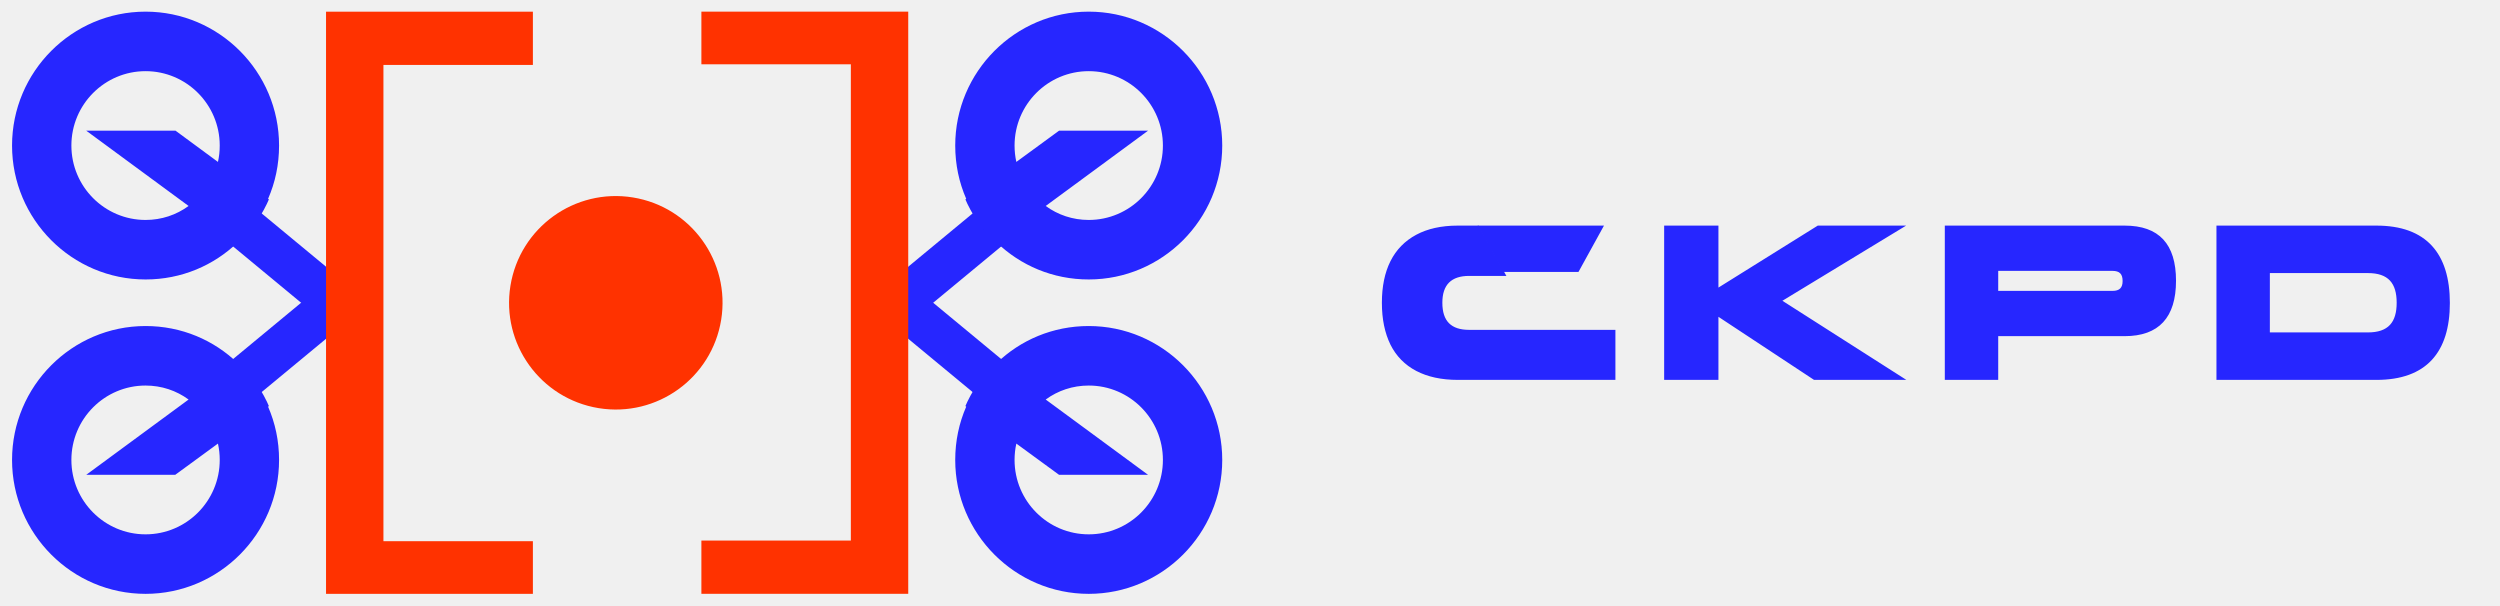
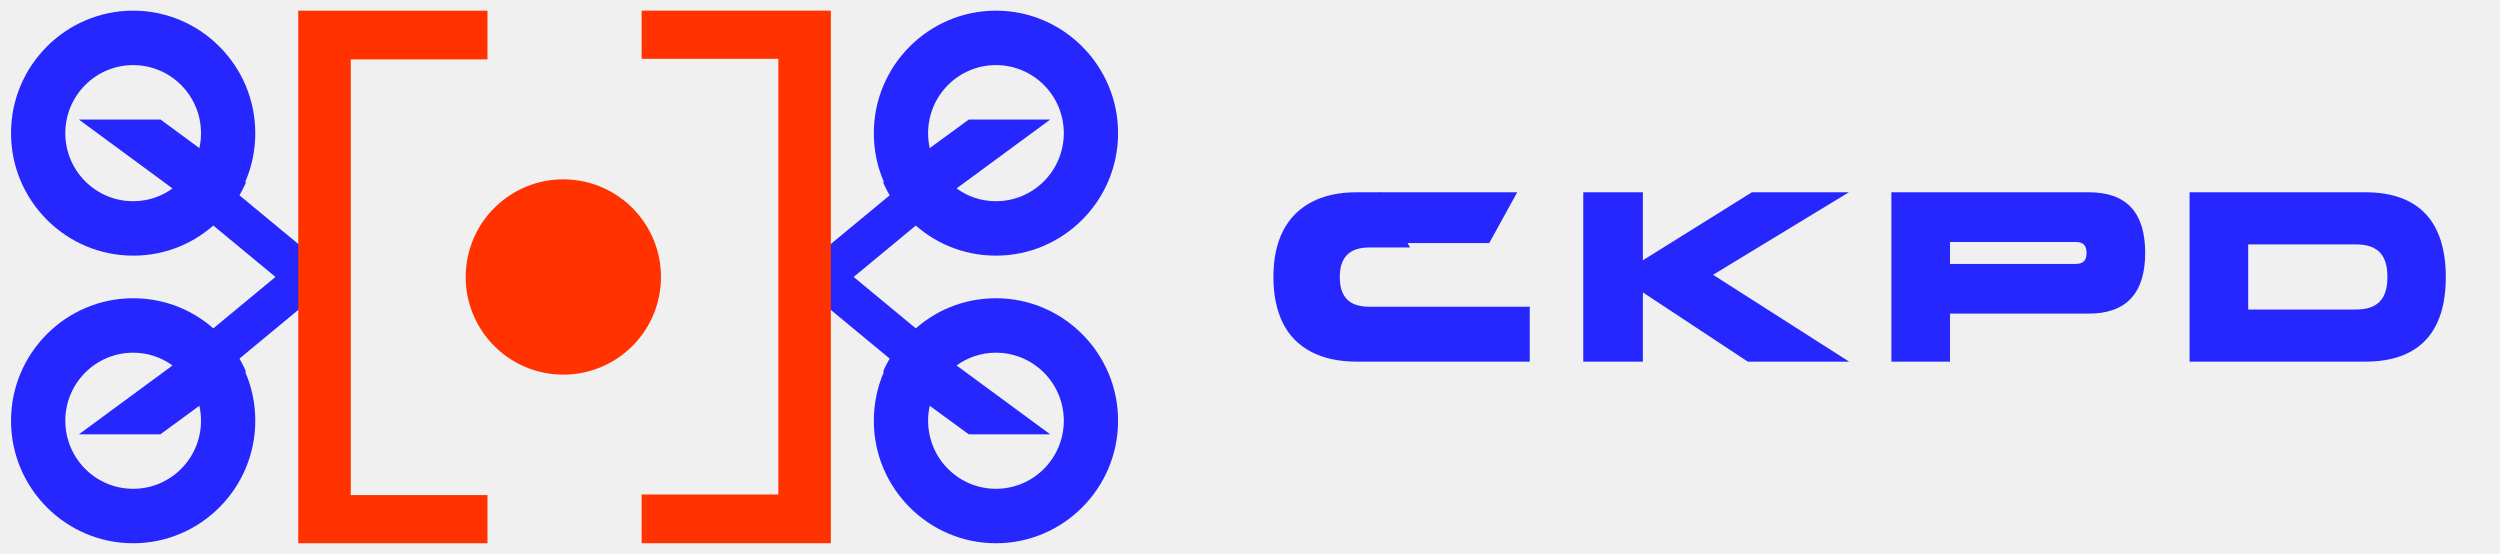
- <svg xmlns="http://www.w3.org/2000/svg" viewBox="0 0 2147 520" width="2147" height="520">
+ <svg xmlns="http://www.w3.org/2000/svg" viewBox="0 0 2347 520" width="2347" height="520">
  <g>
    <defs>
      <clipPath id="rot-ckpd-logo-blue-red-TL-z">
        <circle cx="40.203" cy="40.324" r="40.524" />
      </clipPath>
      <clipPath id="rot-ckpd-logo-blue-red-TR-z">
        <circle cx="165.281" cy="40.324" r="40.524" />
      </clipPath>
      <clipPath id="rot-ckpd-logo-blue-red-BL-z">
        <circle cx="40.203" cy="129.934" r="40.524" />
      </clipPath>
      <clipPath id="rot-ckpd-logo-blue-red-BR-z">
        <circle cx="165.281" cy="129.934" r="40.524" />
      </clipPath>
    </defs>
    <line x1="288" y1="260" x2="207.4" y2="193.3" stroke="#2626FF" stroke-width="37.5" />
    <line x1="288" y1="260" x2="207.4" y2="326.7" stroke="#2626FF" stroke-width="37.5" />
    <line x1="772" y1="260" x2="852.6" y2="193.3" stroke="#2626FF" stroke-width="37.5" />
    <line x1="772" y1="260" x2="852.6" y2="326.7" stroke="#2626FF" stroke-width="37.5" />
    <g transform="translate(10.35 10.00) scale(2.8519)">
      <path d="M165.281 89.609C154.47 89.609 144.732 93.821 137.496 100.811L129.544 94.986V75.272L137.496 69.447C144.732 76.437 154.47 80.649 165.281 80.649C187.437 80.649 205.484 62.547 205.484 40.324C205.484 18.101 187.437 0 165.281 0C143.124 0 125.077 18.101 125.077 40.324C125.077 46.059 126.239 51.436 128.383 56.364L125.881 58.246H79.692L77.101 56.364C79.245 51.436 80.407 46.059 80.407 40.324C80.407 18.101 62.36 0 40.203 0C18.047 0 0 18.101 0 40.324C0 62.547 18.047 80.649 40.203 80.649C51.014 80.649 60.752 76.437 67.988 69.447L75.94 75.272V94.986L67.988 100.811C60.752 93.821 51.014 89.609 40.203 89.609C18.047 89.609 0 107.711 0 129.934C0 152.157 18.047 170.258 40.203 170.258C62.36 170.258 80.407 152.157 80.407 129.934C80.407 124.199 79.245 118.822 77.101 113.894L79.603 112.012H125.881L128.383 113.894C126.239 118.822 125.077 124.199 125.077 129.934C125.077 152.157 143.124 170.258 165.281 170.258C187.437 170.258 205.484 152.157 205.484 129.934C205.484 107.711 187.437 89.609 165.281 89.609ZM165.281 17.922C177.61 17.922 187.616 27.958 187.616 40.324C187.616 52.69 177.61 62.727 165.281 62.727C160.456 62.727 155.989 61.203 152.326 58.515L183.149 35.844H156.346L143.481 45.253C143.124 43.64 142.945 42.027 142.945 40.324C142.945 27.958 152.951 17.922 165.281 17.922ZM62.002 45.253L49.227 35.844H22.335L53.158 58.515C49.495 61.203 45.028 62.727 40.203 62.727C27.874 62.727 17.868 52.69 17.868 40.324C17.868 27.958 27.874 17.922 40.203 17.922C52.532 17.922 62.539 27.958 62.539 40.324C62.539 42.027 62.36 43.64 62.002 45.253ZM40.203 152.336C27.874 152.336 17.868 142.3 17.868 129.934C17.868 117.568 27.874 107.531 40.203 107.531C45.028 107.531 49.495 109.055 53.158 111.743L22.335 134.414H49.137L62.002 125.005C62.36 126.618 62.539 128.231 62.539 129.934C62.539 142.3 52.532 152.336 40.203 152.336ZM111.676 94.09H93.808V76.168H111.676V94.09ZM165.281 152.336C152.951 152.336 142.945 142.3 142.945 129.934C142.945 128.231 143.124 126.618 143.481 125.005L156.346 134.414H183.149L152.326 111.743C155.989 109.055 160.456 107.531 165.281 107.531C177.61 107.531 187.616 117.568 187.616 129.934C187.616 142.3 177.61 152.336 165.281 152.336Z" fill="#2626FF" clip-path="url(#rot-ckpd-logo-blue-red-TL-z)" />
    </g>
    <g transform="translate(463.64 10.00) scale(2.8519)">
      <path d="M165.281 89.609C154.47 89.609 144.732 93.821 137.496 100.811L129.544 94.986V75.272L137.496 69.447C144.732 76.437 154.47 80.649 165.281 80.649C187.437 80.649 205.484 62.547 205.484 40.324C205.484 18.101 187.437 0 165.281 0C143.124 0 125.077 18.101 125.077 40.324C125.077 46.059 126.239 51.436 128.383 56.364L125.881 58.246H79.692L77.101 56.364C79.245 51.436 80.407 46.059 80.407 40.324C80.407 18.101 62.36 0 40.203 0C18.047 0 0 18.101 0 40.324C0 62.547 18.047 80.649 40.203 80.649C51.014 80.649 60.752 76.437 67.988 69.447L75.94 75.272V94.986L67.988 100.811C60.752 93.821 51.014 89.609 40.203 89.609C18.047 89.609 0 107.711 0 129.934C0 152.157 18.047 170.258 40.203 170.258C62.36 170.258 80.407 152.157 80.407 129.934C80.407 124.199 79.245 118.822 77.101 113.894L79.603 112.012H125.881L128.383 113.894C126.239 118.822 125.077 124.199 125.077 129.934C125.077 152.157 143.124 170.258 165.281 170.258C187.437 170.258 205.484 152.157 205.484 129.934C205.484 107.711 187.437 89.609 165.281 89.609ZM165.281 17.922C177.61 17.922 187.616 27.958 187.616 40.324C187.616 52.69 177.61 62.727 165.281 62.727C160.456 62.727 155.989 61.203 152.326 58.515L183.149 35.844H156.346L143.481 45.253C143.124 43.64 142.945 42.027 142.945 40.324C142.945 27.958 152.951 17.922 165.281 17.922ZM62.002 45.253L49.227 35.844H22.335L53.158 58.515C49.495 61.203 45.028 62.727 40.203 62.727C27.874 62.727 17.868 52.69 17.868 40.324C17.868 27.958 27.874 17.922 40.203 17.922C52.532 17.922 62.539 27.958 62.539 40.324C62.539 42.027 62.36 43.64 62.002 45.253ZM40.203 152.336C27.874 152.336 17.868 142.3 17.868 129.934C17.868 117.568 27.874 107.531 40.203 107.531C45.028 107.531 49.495 109.055 53.158 111.743L22.335 134.414H49.137L62.002 125.005C62.36 126.618 62.539 128.231 62.539 129.934C62.539 142.3 52.532 152.336 40.203 152.336ZM111.676 94.09H93.808V76.168H111.676V94.09ZM165.281 152.336C152.951 152.336 142.945 142.3 142.945 129.934C142.945 128.231 143.124 126.618 143.481 125.005L156.346 134.414H183.149L152.326 111.743C155.989 109.055 160.456 107.531 165.281 107.531C177.61 107.531 187.616 117.568 187.616 129.934C187.616 142.3 177.61 152.336 165.281 152.336Z" fill="#2626FF" clip-path="url(#rot-ckpd-logo-blue-red-TR-z)" />
    </g>
    <g transform="translate(10.35 24.44) scale(2.8519)">
      <path d="M165.281 89.609C154.47 89.609 144.732 93.821 137.496 100.811L129.544 94.986V75.272L137.496 69.447C144.732 76.437 154.47 80.649 165.281 80.649C187.437 80.649 205.484 62.547 205.484 40.324C205.484 18.101 187.437 0 165.281 0C143.124 0 125.077 18.101 125.077 40.324C125.077 46.059 126.239 51.436 128.383 56.364L125.881 58.246H79.692L77.101 56.364C79.245 51.436 80.407 46.059 80.407 40.324C80.407 18.101 62.36 0 40.203 0C18.047 0 0 18.101 0 40.324C0 62.547 18.047 80.649 40.203 80.649C51.014 80.649 60.752 76.437 67.988 69.447L75.94 75.272V94.986L67.988 100.811C60.752 93.821 51.014 89.609 40.203 89.609C18.047 89.609 0 107.711 0 129.934C0 152.157 18.047 170.258 40.203 170.258C62.36 170.258 80.407 152.157 80.407 129.934C80.407 124.199 79.245 118.822 77.101 113.894L79.603 112.012H125.881L128.383 113.894C126.239 118.822 125.077 124.199 125.077 129.934C125.077 152.157 143.124 170.258 165.281 170.258C187.437 170.258 205.484 152.157 205.484 129.934C205.484 107.711 187.437 89.609 165.281 89.609ZM165.281 17.922C177.61 17.922 187.616 27.958 187.616 40.324C187.616 52.69 177.61 62.727 165.281 62.727C160.456 62.727 155.989 61.203 152.326 58.515L183.149 35.844H156.346L143.481 45.253C143.124 43.64 142.945 42.027 142.945 40.324C142.945 27.958 152.951 17.922 165.281 17.922ZM62.002 45.253L49.227 35.844H22.335L53.158 58.515C49.495 61.203 45.028 62.727 40.203 62.727C27.874 62.727 17.868 52.69 17.868 40.324C17.868 27.958 27.874 17.922 40.203 17.922C52.532 17.922 62.539 27.958 62.539 40.324C62.539 42.027 62.36 43.64 62.002 45.253ZM40.203 152.336C27.874 152.336 17.868 142.3 17.868 129.934C17.868 117.568 27.874 107.531 40.203 107.531C45.028 107.531 49.495 109.055 53.158 111.743L22.335 134.414H49.137L62.002 125.005C62.36 126.618 62.539 128.231 62.539 129.934C62.539 142.3 52.532 152.336 40.203 152.336ZM111.676 94.09H93.808V76.168H111.676V94.09ZM165.281 152.336C152.951 152.336 142.945 142.3 142.945 129.934C142.945 128.231 143.124 126.618 143.481 125.005L156.346 134.414H183.149L152.326 111.743C155.989 109.055 160.456 107.531 165.281 107.531C177.61 107.531 187.616 117.568 187.616 129.934C187.616 142.3 177.61 152.336 165.281 152.336Z" fill="#2626FF" clip-path="url(#rot-ckpd-logo-blue-red-BL-z)" />
    </g>
    <g transform="translate(463.64 24.44) scale(2.8519)">
      <path d="M165.281 89.609C154.47 89.609 144.732 93.821 137.496 100.811L129.544 94.986V75.272L137.496 69.447C144.732 76.437 154.47 80.649 165.281 80.649C187.437 80.649 205.484 62.547 205.484 40.324C205.484 18.101 187.437 0 165.281 0C143.124 0 125.077 18.101 125.077 40.324C125.077 46.059 126.239 51.436 128.383 56.364L125.881 58.246H79.692L77.101 56.364C79.245 51.436 80.407 46.059 80.407 40.324C80.407 18.101 62.36 0 40.203 0C18.047 0 0 18.101 0 40.324C0 62.547 18.047 80.649 40.203 80.649C51.014 80.649 60.752 76.437 67.988 69.447L75.94 75.272V94.986L67.988 100.811C60.752 93.821 51.014 89.609 40.203 89.609C18.047 89.609 0 107.711 0 129.934C0 152.157 18.047 170.258 40.203 170.258C62.36 170.258 80.407 152.157 80.407 129.934C80.407 124.199 79.245 118.822 77.101 113.894L79.603 112.012H125.881L128.383 113.894C126.239 118.822 125.077 124.199 125.077 129.934C125.077 152.157 143.124 170.258 165.281 170.258C187.437 170.258 205.484 152.157 205.484 129.934C205.484 107.711 187.437 89.609 165.281 89.609ZM165.281 17.922C177.61 17.922 187.616 27.958 187.616 40.324C187.616 52.69 177.61 62.727 165.281 62.727C160.456 62.727 155.989 61.203 152.326 58.515L183.149 35.844H156.346L143.481 45.253C143.124 43.64 142.945 42.027 142.945 40.324C142.945 27.958 152.951 17.922 165.281 17.922ZM62.002 45.253L49.227 35.844H22.335L53.158 58.515C49.495 61.203 45.028 62.727 40.203 62.727C27.874 62.727 17.868 52.69 17.868 40.324C17.868 27.958 27.874 17.922 40.203 17.922C52.532 17.922 62.539 27.958 62.539 40.324C62.539 42.027 62.36 43.64 62.002 45.253ZM40.203 152.336C27.874 152.336 17.868 142.3 17.868 129.934C17.868 117.568 27.874 107.531 40.203 107.531C45.028 107.531 49.495 109.055 53.158 111.743L22.335 134.414H49.137L62.002 125.005C62.36 126.618 62.539 128.231 62.539 129.934C62.539 142.3 52.532 152.336 40.203 152.336ZM111.676 94.09H93.808V76.168H111.676V94.09ZM165.281 152.336C152.951 152.336 142.945 142.3 142.945 129.934C142.945 128.231 143.124 126.618 143.481 125.005L156.346 134.414H183.149L152.326 111.743C155.989 109.055 160.456 107.531 165.281 107.531C177.61 107.531 187.616 117.568 187.616 129.934C187.616 142.3 177.61 152.336 165.281 152.336Z" fill="#2626FF" clip-path="url(#rot-ckpd-logo-blue-red-BR-z)" />
    </g>
    <g transform="translate(280 10) scale(4.7746)">
      <path d="M0 104.72V0.007H37.206V9.585H10.323V95.25H37.206V104.72H0Z" fill="#FF3200" />
    </g>
    <g transform="translate(228.12 10) scale(4.7746)">
      <path d="M115.586 0V104.713H78.38V95.135H105.263V9.47H78.38V0H115.586Z" fill="#FF3200" />
    </g>
    <g transform="translate(281.65 35.00) scale(4.2972)">
      <path d="M78.582 55.786C80.469 44.158 72.572 33.202 60.943 31.314C49.315 29.427 38.358 37.324 36.471 48.953C34.584 60.581 42.481 71.538 54.11 73.425C65.738 75.312 76.695 67.415 78.582 55.786Z" fill="#FF3200" />
    </g>
  </g>
-   <g transform="translate(1180.95 105.67) scale(1.2583)">
+   <g transform="translate(1188.50 74.80) scale(1.51)">
    <defs>
      <mask id="sw0-n">
        <rect x="-30" y="40" width="797.418" height="165.3" fill="white" />
        <polygon points="54.187,40 171.373,40 171.373,122.65 99.644,122.65" fill="black" />
      </mask>
    </defs>
    <path d="M164 175.3L164 141.15L64.21 141.15C51.94 141.15 45.89 135.28 45.89 122.65C45.89 110.38 51.94 104.33 64.21 104.33L164 104.33L164 70L56.39 70C45.18 70 35.75 72.13 28.1 76.23C12.45 84.59 4.62 100.42 4.62 122.65C4.62 133.86 6.58 143.28 10.49 151.29C18.32 166.94 34.15 175.3 56.39 175.3 M299.57 175.3L362.57 175.3L277.97 121.3L362.42 70L302.12 70L234.32 112.3L234.32 70L197.27 70L197.27 175.3L234.32 175.3L234.32 132.25 M425.27 114.55L425.27 100.9L503.27 100.9C508.07 100.9 510.17 103 510.17 107.8C510.17 112.45 508.07 114.55 503.27 114.55M388.82 175.3L425.27 175.3L425.27 145.45L511.52 145.45C534.92 145.45 546.62 132.7 546.62 107.65C546.62 82.6 535.07 70 511.52 70L388.82 70 M610.67 142.9L610.67 102.4L677.57 102.4C691.52 102.4 697.22 109.3 697.22 122.65C697.22 136 691.52 142.9 677.57 142.9M574.22 175.3L683.42 175.3C717.47 175.3 733.52 156.4 733.52 122.8C733.52 89.05 717.47 70 683.42 70L574.22 70" fill="#2626FF" mask="url(#sw0-n)" />
    <polygon points="70.0,70.0 156.2,70.0 138.8,101.6 87.4,101.6" fill="#2626FF" />
  </g>
</svg>
